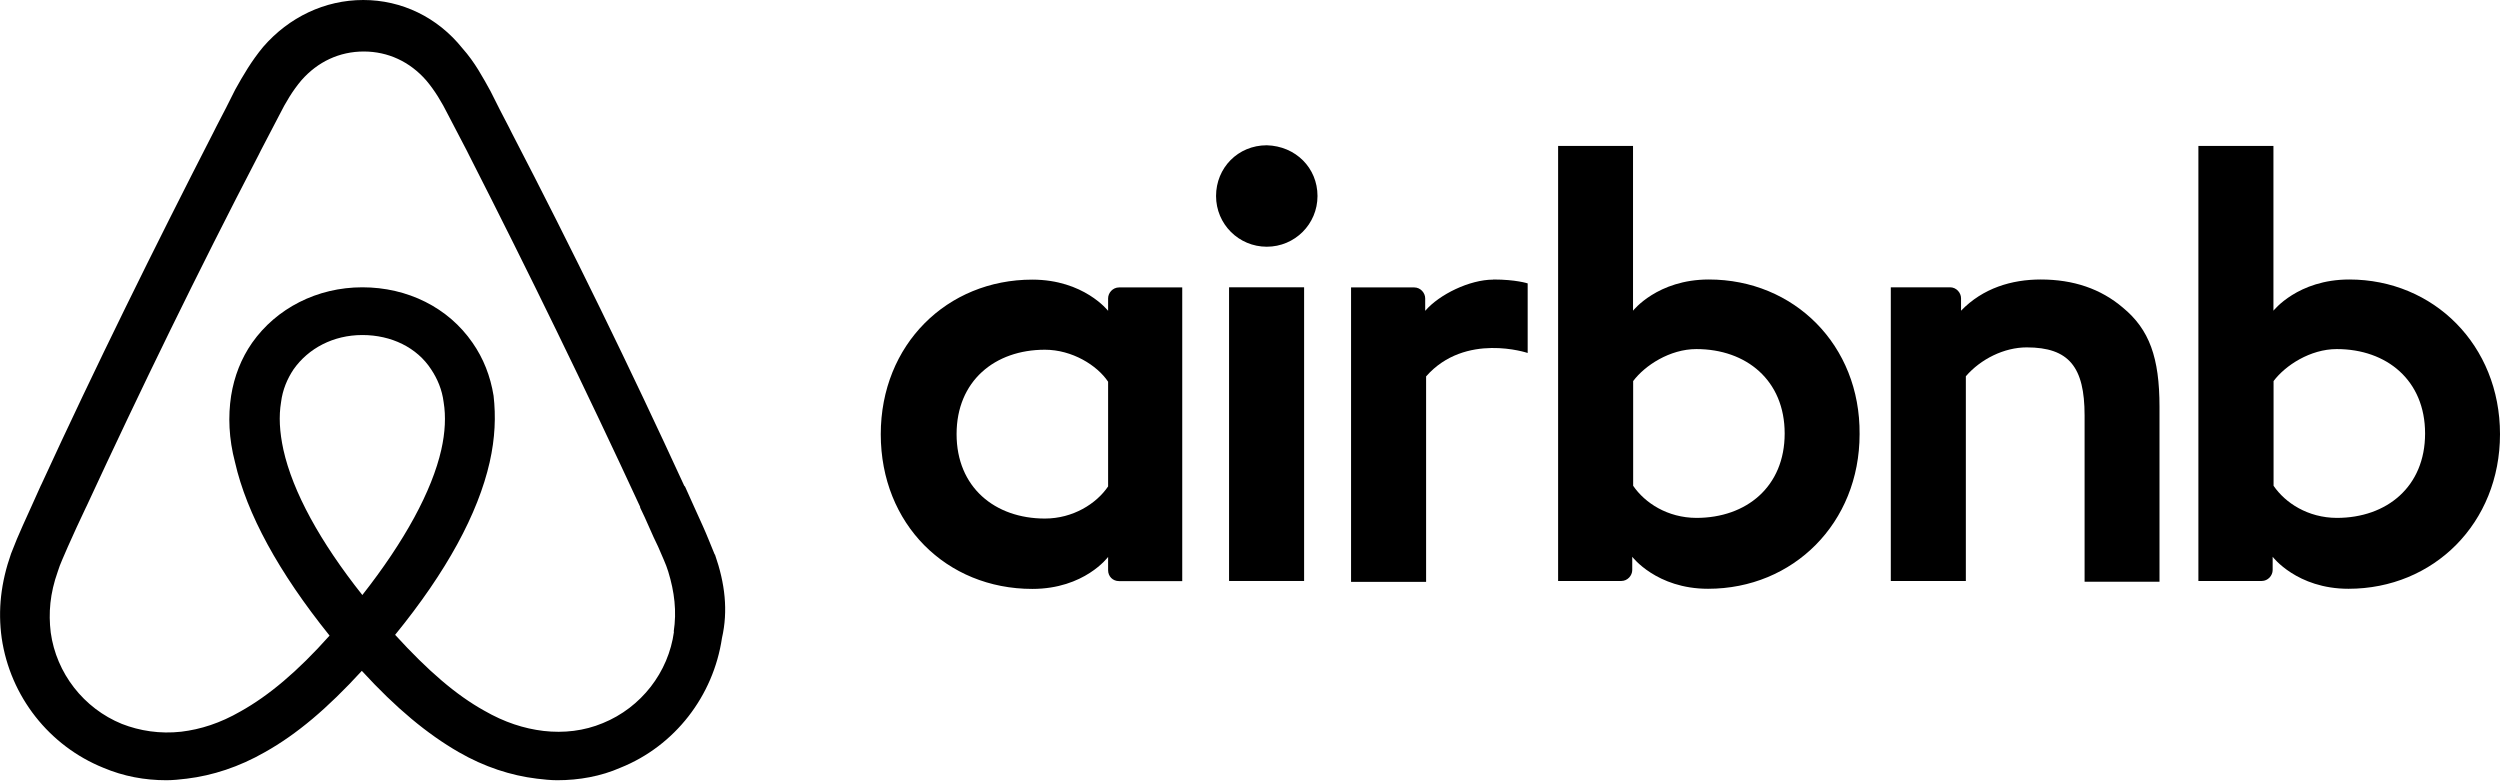
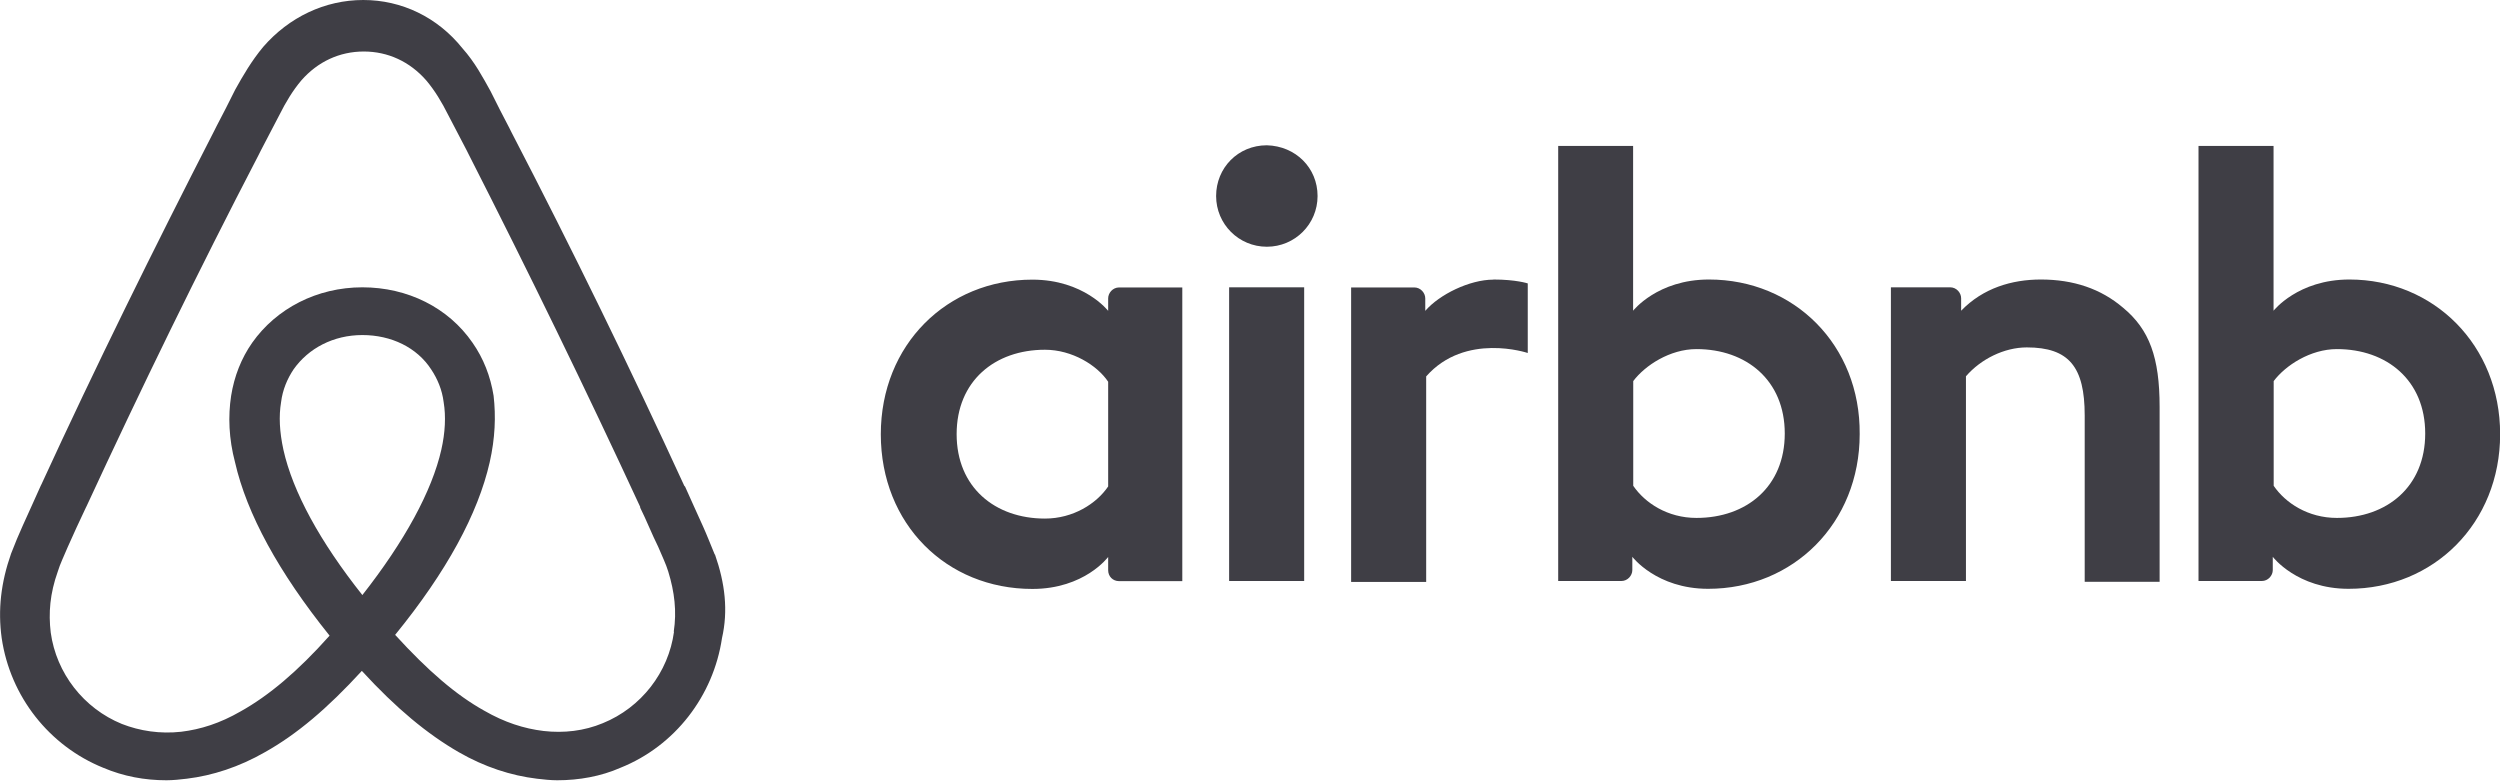
- <svg xmlns="http://www.w3.org/2000/svg" viewBox="0 0 192.22 59.99">
-   <path d="m131.39,21.49c-3.96,0-5.83,2.4-5.83,2.4v-12.67h-5.76v33.45h4.86c.48,0,.84-.42.84-.84v-1.02s1.86,2.46,5.83,2.46c6.55,0,11.65-5.05,11.65-11.89.06-6.85-5.04-11.89-11.59-11.89Zm-.96,18.33h0c-2.22-.01-3.96-1.15-4.86-2.47v-8.05c.9-1.2,2.82-2.46,4.86-2.46,3.84,0,6.79,2.4,6.79,6.49s-2.94,6.49-6.79,6.49Z" />
-   <path d="m54.95,42.63c-.3-.72-.6-1.5-.9-2.16-.48-1.08-.96-2.1-1.38-3.06l-.06-.06c-4.14-9.01-8.59-18.14-13.27-27.15l-.18-.36c-.48-.9-.96-1.86-1.44-2.82-.6-1.08-1.2-2.22-2.16-3.3-1.92-2.4-4.68-3.72-7.63-3.72s-5.71,1.32-7.69,3.6c-.9,1.08-1.56,2.22-2.16,3.3-.48.96-.96,1.92-1.44,2.82l-.18.36c-4.62,9.01-9.13,18.14-13.27,27.15l-.06.12c-.42.96-.9,1.98-1.38,3.06-.3.66-.6,1.38-.9,2.16-.78,2.22-1.02,4.32-.72,6.49.66,4.5,3.66,8.29,7.81,9.97,1.56.66,3.18.96,4.86.96.48,0,1.08-.06,1.56-.12,1.98-.24,4.02-.9,6.01-2.04,2.46-1.38,4.8-3.36,7.45-6.25,2.64,2.88,5.04,4.86,7.45,6.25,1.98,1.14,4.02,1.8,6.01,2.04.48.06,1.08.12,1.56.12,1.68,0,3.36-.3,4.86-.96,4.2-1.68,7.15-5.53,7.81-9.97.48-2.1.24-4.2-.54-6.43h-.02Zm-27.09,3.12c-3.24-4.08-5.35-7.93-6.07-11.17-.3-1.38-.36-2.58-.18-3.66.12-.96.48-1.8.96-2.52,1.14-1.62,3.06-2.64,5.29-2.64s4.2.96,5.29,2.64c.48.72.84,1.56.96,2.52.18,1.08.12,2.34-.18,3.66-.72,3.18-2.82,7.03-6.07,11.17Zm23.94,2.82h.02c-.42,3.12-2.52,5.83-5.47,7.03-1.44.6-3,.78-4.56.6-1.5-.18-3-.66-4.56-1.56-2.16-1.2-4.32-3.06-6.85-5.83,3.96-4.86,6.37-9.31,7.27-13.27.42-1.86.48-3.54.3-5.11-.24-1.5-.78-2.88-1.62-4.08-1.86-2.7-4.99-4.26-8.47-4.26s-6.61,1.62-8.47,4.26c-.84,1.2-1.38,2.58-1.62,4.08-.24,1.56-.18,3.3.3,5.11.9,3.96,3.36,8.47,7.27,13.33-2.46,2.76-4.68,4.62-6.85,5.83-1.56.9-3.06,1.38-4.56,1.56-1.62.18-3.18-.06-4.56-.6-2.94-1.2-5.04-3.9-5.47-7.03-.18-1.5-.06-3,.54-4.68.18-.6.48-1.2.78-1.92.42-.96.9-1.98,1.38-3l.06-.12c4.14-8.95,8.59-18.08,13.21-26.97l.18-.36c.48-.9.96-1.86,1.44-2.76.48-.96,1.02-1.86,1.68-2.64,1.26-1.44,2.94-2.22,4.8-2.22s3.54.78,4.8,2.22c.66.78,1.2,1.68,1.68,2.64.48.9.96,1.86,1.44,2.76l.18.36c4.56,8.95,9.01,18.08,13.15,27.03v.06c.48.96.9,2.04,1.38,3,.3.72.6,1.32.78,1.92.48,1.56.66,3.06.42,4.62Z" />
-   <path d="m180.63,21.49c-3.96,0-5.83,2.4-5.83,2.4v-12.67h-5.77v33.45h4.87c.48,0,.84-.42.84-.84v-1.02s1.86,2.46,5.83,2.46c6.55,0,11.65-5.05,11.65-11.89s-5.1-11.89-11.59-11.89Zm-.96,18.33h0c-2.22-.01-3.96-1.15-4.86-2.47v-8.05c.9-1.2,2.82-2.46,4.86-2.46,3.84,0,6.79,2.4,6.79,6.49s-2.94,6.49-6.79,6.49Z" />
-   <path d="m163.22,23.65c-1.69-1.44-3.79-2.16-6.31-2.16-2.23,0-4.45.66-6.13,2.4v-.96c0-.42-.36-.84-.84-.84h-4.56v22.58h5.77v-15.74c1.14-1.32,2.94-2.22,4.68-2.22,3.25,0,4.45,1.51,4.45,5.23v12.79h5.76v-13.45c0-3.79-.78-5.95-2.82-7.63Z" />
-   <path d="m97.4,11.17c-2.22,0-3.9,1.74-3.9,3.9s1.74,3.9,3.9,3.9,3.9-1.74,3.9-3.9-1.68-3.84-3.9-3.9Z" />
-   <path d="m114.81,21.5c-1.81,0-4.15,1.14-5.23,2.4v-.96c0-.42-.36-.84-.84-.84h-4.86v22.64h5.77v-15.8c3.01-3.42,7.81-1.8,7.81-1.8v-5.35s-.9-.3-2.64-.3h-.01Z" />
-   <path d="m85.2,22.94v.96s-1.86-2.4-5.83-2.4c-6.55,0-11.65,4.99-11.65,11.89s5.04,11.89,11.65,11.89c4.02,0,5.83-2.46,5.83-2.46v1.02c0,.48.36.84.84.84h4.86v-22.58h-4.86c-.48,0-.84.42-.84.84Zm0,14.46h0c-.9,1.33-2.7,2.47-4.86,2.47-3.84,0-6.79-2.4-6.79-6.49s2.94-6.49,6.79-6.49c2.1,0,4.02,1.2,4.86,2.46v8.05Z" />
-   <rect x="94.5" y="22.09" width="5.77" height="22.58" />
+ <svg xmlns="http://www.w3.org/2000/svg" viewBox="0 0 192.21 59.99">
+   <defs>
+     <style>
+    .cls-1 {
+     fill: #3f3e45;
+    }
+   </style>
+   </defs>
+   <path class="cls-1" d="m131.39,21.49c-3.96,0-5.83,2.4-5.83,2.4v-12.67h-5.76v33.45h4.86c.48,0,.84-.42.84-.84v-1.02s1.86,2.46,5.83,2.46c6.55,0,11.65-5.05,11.65-11.89.06-6.85-5.04-11.89-11.59-11.89h0Zm-.96,18.33h0c-2.22,0-3.96-1.15-4.86-2.47v-8.05c.9-1.2,2.82-2.46,4.86-2.46,3.84,0,6.79,2.4,6.79,6.49s-2.94,6.49-6.79,6.49Z" />
+   <path class="cls-1" d="m54.95,42.63c-.3-.72-.6-1.5-.9-2.16-.48-1.08-.96-2.1-1.38-3.06l-.06-.06c-4.14-9.01-8.59-18.14-13.27-27.15l-.18-.36c-.48-.9-.96-1.86-1.44-2.82-.6-1.08-1.2-2.22-2.16-3.3-1.92-2.4-4.68-3.72-7.63-3.72s-5.71,1.32-7.69,3.6c-.9,1.08-1.56,2.22-2.16,3.3-.48.96-.96,1.92-1.44,2.82l-.18.36c-4.62,9.01-9.13,18.14-13.27,27.15l-.06.12c-.42.96-.9,1.98-1.38,3.06-.3.66-.6,1.38-.9,2.16-.78,2.22-1.02,4.32-.72,6.49.66,4.5,3.66,8.29,7.81,9.97,1.56.66,3.18.96,4.86.96.48,0,1.08-.06,1.56-.12,1.98-.24,4.02-.9,6.01-2.04,2.46-1.38,4.8-3.36,7.45-6.25,2.64,2.88,5.04,4.86,7.45,6.25,1.98,1.14,4.02,1.8,6.01,2.04.48.06,1.08.12,1.56.12,1.68,0,3.36-.3,4.86-.96,4.2-1.68,7.15-5.53,7.81-9.97.48-2.1.24-4.2-.54-6.43,0,0-.02,0-.02,0Zm-27.09,3.12c-3.24-4.08-5.35-7.93-6.07-11.17-.3-1.38-.36-2.58-.18-3.66.12-.96.48-1.8.96-2.52,1.14-1.62,3.06-2.64,5.29-2.64s4.2.96,5.29,2.64c.48.72.84,1.56.96,2.52.18,1.08.12,2.34-.18,3.66-.72,3.18-2.82,7.03-6.07,11.17Zm23.94,2.82h.02c-.42,3.12-2.52,5.83-5.47,7.03-1.44.6-3,.78-4.56.6-1.5-.18-3-.66-4.56-1.56-2.16-1.2-4.32-3.06-6.85-5.83,3.96-4.86,6.37-9.31,7.27-13.27.42-1.86.48-3.54.3-5.11-.24-1.5-.78-2.88-1.62-4.08-1.86-2.7-4.99-4.26-8.47-4.26s-6.61,1.62-8.47,4.26c-.84,1.2-1.38,2.58-1.62,4.08-.24,1.56-.18,3.3.3,5.11.9,3.96,3.36,8.47,7.27,13.33-2.46,2.76-4.68,4.62-6.85,5.83-1.56.9-3.06,1.38-4.56,1.56-1.62.18-3.18-.06-4.56-.6-2.94-1.2-5.04-3.9-5.47-7.03-.18-1.5-.06-3,.54-4.68.18-.6.48-1.2.78-1.92.42-.96.9-1.98,1.38-3l.06-.12c4.14-8.95,8.59-18.08,13.21-26.97l.18-.36c.48-.9.96-1.86,1.44-2.76.48-.96,1.02-1.86,1.68-2.64,1.26-1.44,2.94-2.22,4.8-2.22s3.54.78,4.8,2.22c.66.78,1.2,1.68,1.68,2.64.48.9.96,1.86,1.44,2.76l.18.36c4.56,8.95,9.01,18.08,13.15,27.03v.06c.48.96.9,2.04,1.38,3,.3.72.6,1.32.78,1.92.48,1.56.66,3.06.42,4.62h0Z" />
+   <path class="cls-1" d="m180.63,21.49c-3.96,0-5.83,2.4-5.83,2.4v-12.67h-5.77v33.45h4.87c.48,0,.84-.42.84-.84v-1.02s1.86,2.46,5.83,2.46c6.55,0,11.65-5.05,11.65-11.89s-5.1-11.89-11.59-11.89h0Zm-.96,18.33h0c-2.22,0-3.96-1.15-4.86-2.47v-8.05c.9-1.2,2.82-2.46,4.86-2.46,3.84,0,6.79,2.4,6.79,6.49s-2.94,6.49-6.79,6.49Z" />
+   <path class="cls-1" d="m163.22,23.65c-1.69-1.44-3.79-2.16-6.31-2.16-2.23,0-4.45.66-6.13,2.4v-.96c0-.42-.36-.84-.84-.84h-4.56v22.58h5.77v-15.74c1.14-1.32,2.94-2.22,4.68-2.22,3.25,0,4.45,1.51,4.45,5.23v12.79h5.76v-13.45c0-3.79-.78-5.95-2.82-7.63h0Z" />
+   <path class="cls-1" d="m97.4,11.17c-2.22,0-3.9,1.74-3.9,3.9s1.74,3.9,3.9,3.9,3.9-1.74,3.9-3.9-1.68-3.84-3.9-3.9Z" />
+   <path class="cls-1" d="m114.81,21.5c-1.81,0-4.15,1.14-5.23,2.4v-.96c0-.42-.36-.84-.84-.84h-4.86v22.64h5.77v-15.8c3.01-3.42,7.81-1.8,7.81-1.8v-5.35s-.9-.3-2.64-.3h-.01,0Z" />
+   <path class="cls-1" d="m85.2,22.94v.96s-1.86-2.4-5.83-2.4c-6.55,0-11.65,4.99-11.65,11.89s5.04,11.89,11.65,11.89c4.02,0,5.83-2.46,5.83-2.46v1.02c0,.48.36.84.84.84h4.86v-22.58h-4.86c-.48,0-.84.42-.84.84Zm0,14.46h0c-.9,1.33-2.7,2.47-4.86,2.47-3.84,0-6.79-2.4-6.79-6.49s2.94-6.49,6.79-6.49c2.1,0,4.02,1.2,4.86,2.46,0,0,0,8.05,0,8.05Z" />
+   <rect class="cls-1" x="94.5" y="22.09" width="5.77" height="22.58" />
</svg>
